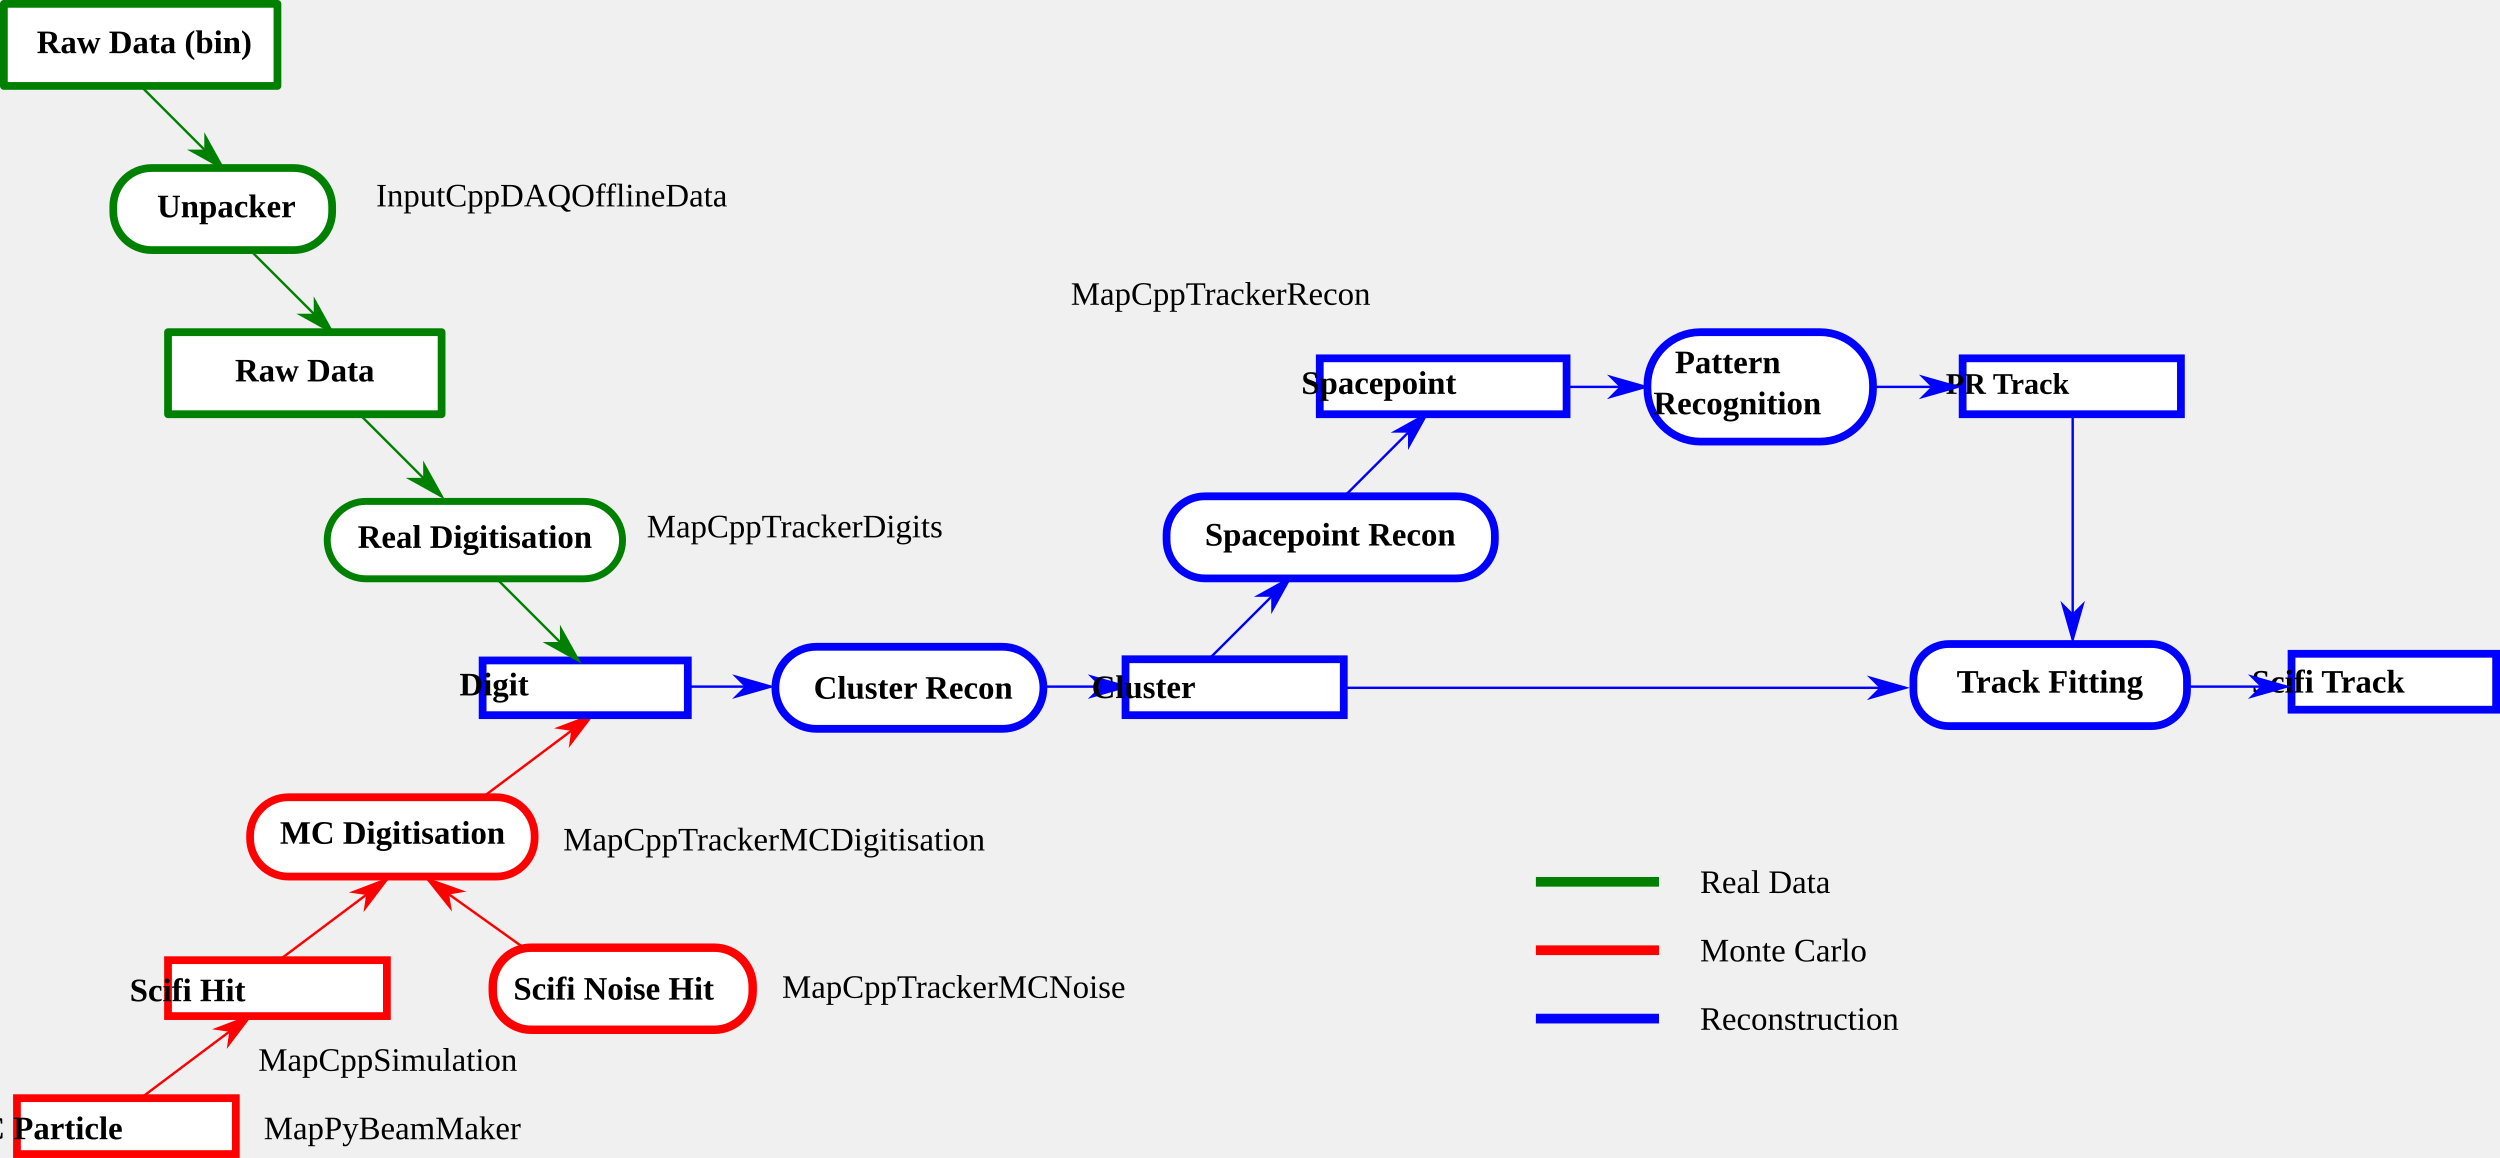
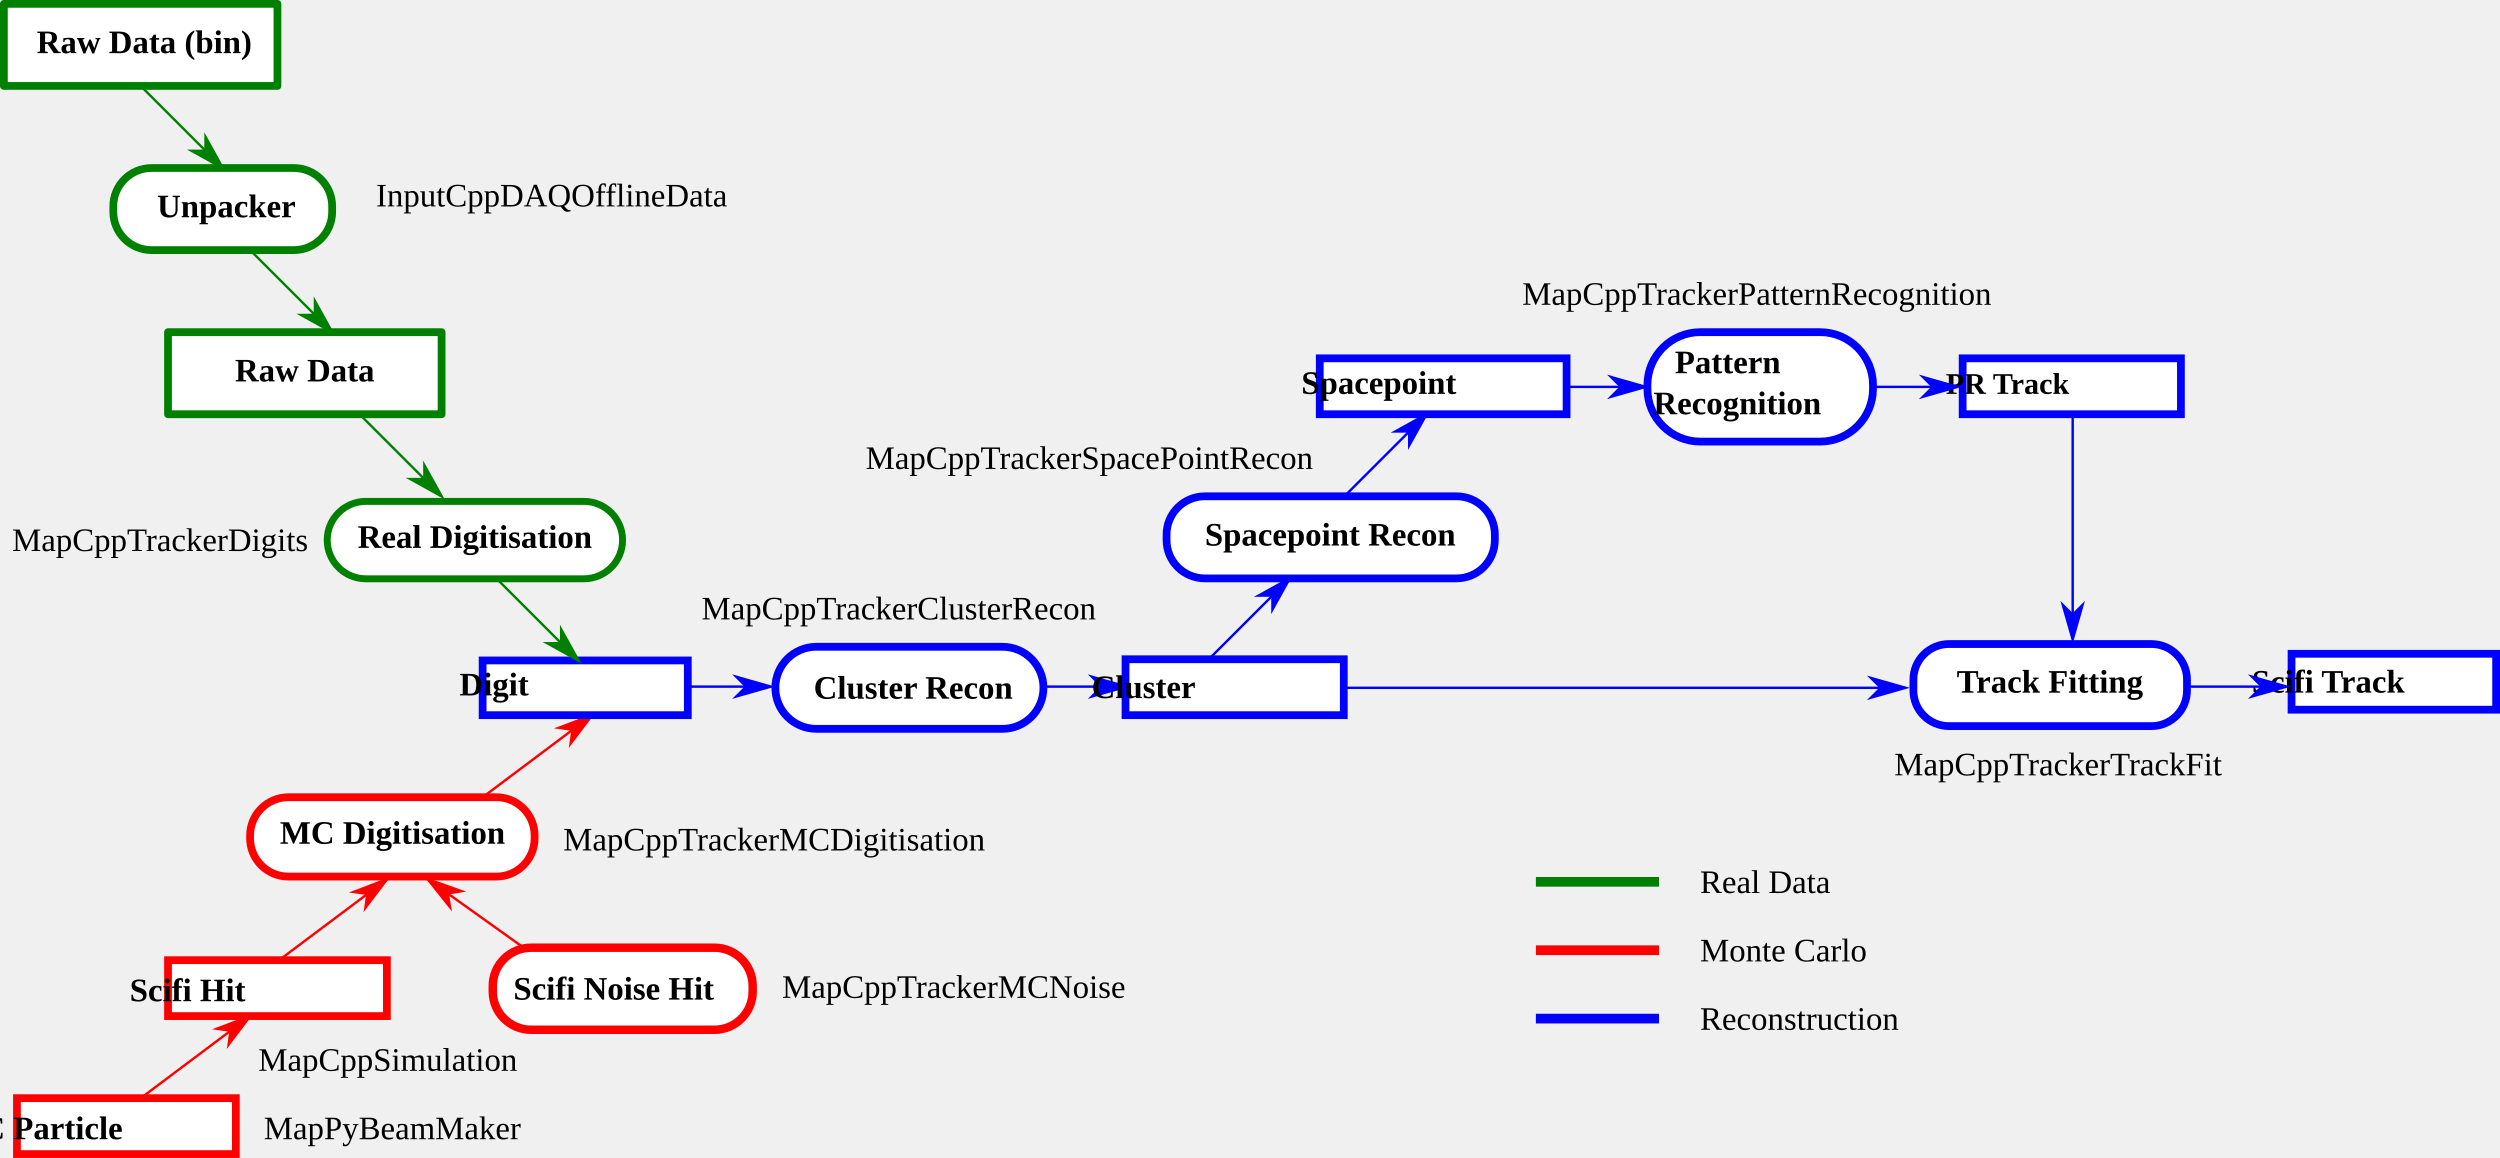
<svg xmlns="http://www.w3.org/2000/svg" width="913.835" height="423.271" id="svg3127" version="1.1">
  <defs id="defs3129">
    <marker orient="auto" refY="0" refX="0" id="Arrow1Lend" style="overflow:visible">
      <path id="path4573" d="M 0,0 5,-5 -12.5,0 5,5 0,0 Z" style="fill-rule:evenodd;stroke:#000000;stroke-width:1pt;marker-start:none" transform="matrix(-0.8,0,0,-0.8,-10,0)" />
    </marker>
    <marker orient="auto" refY="0" refX="0" id="Arrow1Lend-0" style="overflow:visible">
      <path id="path4573-9" d="M 0,0 5,-5 -12.5,0 5,5 0,0 Z" style="fill-rule:evenodd;stroke:#000000;stroke-width:1pt;marker-start:none" transform="matrix(-0.8,0,0,-0.8,-10,0)" />
    </marker>
    <marker orient="auto" refY="0" refX="0" id="Arrow1Lend-7" style="overflow:visible">
      <path id="path4573-95" d="M 0,0 5,-5 -12.5,0 5,5 0,0 Z" style="fill-rule:evenodd;stroke:#000000;stroke-width:1pt;marker-start:none" transform="matrix(-0.8,0,0,-0.8,-10,0)" />
    </marker>
    <marker orient="auto" refY="0" refX="0" id="Arrow1Lend-9" style="overflow:visible">
      <path id="path4573-8" d="M 0,0 5,-5 -12.5,0 5,5 0,0 Z" style="fill-rule:evenodd;stroke:#000000;stroke-width:1pt;marker-start:none" transform="matrix(-0.8,0,0,-0.8,-10,0)" />
    </marker>
    <marker orient="auto" refY="0" refX="0" id="Arrow1Lend-3" style="overflow:visible">
      <path id="path4573-94" d="M 0,0 5,-5 -12.5,0 5,5 0,0 Z" style="fill-rule:evenodd;stroke:#000000;stroke-width:1pt;marker-start:none" transform="matrix(-0.8,0,0,-0.8,-10,0)" />
    </marker>
    <marker orient="auto" refY="0" refX="0" id="Arrow1Lend-3-6" style="overflow:visible">
      <path id="path4573-94-1" d="M 0,0 5,-5 -12.5,0 5,5 0,0 Z" style="fill-rule:evenodd;stroke:#000000;stroke-width:1pt;marker-start:none" transform="matrix(-0.8,0,0,-0.8,-10,0)" />
    </marker>
    <marker orient="auto" refY="0" refX="0" id="Arrow1Lend-36" style="overflow:visible">
      <path id="path4573-0" d="M 0,0 5,-5 -12.5,0 5,5 0,0 Z" style="fill-rule:evenodd;stroke:#000000;stroke-width:1pt;marker-start:none" transform="matrix(-0.8,0,0,-0.8,-10,0)" />
    </marker>
    <marker orient="auto" refY="0" refX="0" id="Arrow1Lend-77" style="overflow:visible">
      <path id="path4573-2" d="M 0,0 5,-5 -12.5,0 5,5 0,0 Z" style="fill-rule:evenodd;stroke:#000000;stroke-width:1pt;marker-start:none" transform="matrix(-0.8,0,0,-0.8,-10,0)" />
    </marker>
    <marker orient="auto" refY="0" refX="0" id="Arrow1Lend-73" style="overflow:visible">
      <path id="path4573-5" d="M 0,0 5,-5 -12.5,0 5,5 0,0 Z" style="fill-rule:evenodd;stroke:#000000;stroke-width:1pt;marker-start:none" transform="matrix(-0.8,0,0,-0.8,-10,0)" />
    </marker>
    <marker orient="auto" refY="0" refX="0" id="Arrow1Lend-3-9" style="overflow:visible">
      <path id="path4573-94-0" d="M 0,0 5,-5 -12.5,0 5,5 0,0 Z" style="fill-rule:evenodd;stroke:#000000;stroke-width:1pt;marker-start:none" transform="matrix(-0.8,0,0,-0.8,-10,0)" />
    </marker>
    <marker orient="auto" refY="0" refX="0" id="Arrow1Lend-3-3" style="overflow:visible">
      <path id="path4573-94-2" d="M 0,0 5,-5 -12.5,0 5,5 0,0 Z" style="fill-rule:evenodd;stroke:#000000;stroke-width:1pt;marker-start:none" transform="matrix(-0.8,0,0,-0.8,-10,0)" />
    </marker>
    <marker orient="auto" refY="0" refX="0" id="Arrow1Lend-3-62" style="overflow:visible">
      <path id="path4573-94-02" d="M 0,0 5,-5 -12.5,0 5,5 0,0 Z" style="fill-rule:evenodd;stroke:#000000;stroke-width:1pt;marker-start:none" transform="matrix(-0.8,0,0,-0.8,-10,0)" />
    </marker>
    <marker orient="auto" refY="0" refX="0" id="Arrow1Lend-2" style="overflow:visible">
      <path id="path4573-7" d="M 0,0 5,-5 -12.5,0 5,5 0,0 Z" style="fill-rule:evenodd;stroke:#000000;stroke-width:1pt;marker-start:none" transform="matrix(-0.8,0,0,-0.8,-10,0)" />
    </marker>
    <marker orient="auto" refY="0" refX="0" id="Arrow1Lend-3-8" style="overflow:visible">
      <path id="path4573-94-3" d="M 0,0 5,-5 -12.5,0 5,5 0,0 Z" style="fill-rule:evenodd;stroke:#000000;stroke-width:1pt;marker-start:none" transform="matrix(-0.8,0,0,-0.8,-10,0)" />
    </marker>
    <marker orient="auto" refY="0" refX="0" id="Arrow1Lend-3-1" style="overflow:visible">
      <path id="path4573-94-34" d="M 0,0 5,-5 -12.5,0 5,5 0,0 Z" style="fill-rule:evenodd;stroke:#000000;stroke-width:1pt;marker-start:none" transform="matrix(-0.8,0,0,-0.8,-10,0)" />
    </marker>
    <marker orient="auto" refY="0" refX="0" id="Arrow1Lend-3-8-6" style="overflow:visible">
      <path id="path4573-94-3-3" d="M 0,0 5,-5 -12.5,0 5,5 0,0 Z" style="fill-rule:evenodd;stroke:#000000;stroke-width:1pt;marker-start:none" transform="matrix(-0.8,0,0,-0.8,-10,0)" />
    </marker>
    <marker orient="auto" refY="0" refX="0" id="Arrow1Lend-3-8-60" style="overflow:visible">
      <path id="path4573-94-3-8" d="M 0,0 5,-5 -12.5,0 5,5 0,0 Z" style="fill-rule:evenodd;stroke:#000000;stroke-width:1pt;marker-start:none" transform="matrix(-0.8,0,0,-0.8,-10,0)" />
    </marker>
    <marker orient="auto" refY="0" refX="0" id="Arrow1Lend-3-2" style="overflow:visible">
      <path id="path4573-94-8" d="M 0,0 5,-5 -12.5,0 5,5 0,0 Z" style="fill-rule:evenodd;stroke:#000000;stroke-width:1pt;marker-start:none" transform="matrix(-0.8,0,0,-0.8,-10,0)" />
    </marker>
    <marker orient="auto" refY="0" refX="0" id="Arrow1Lend-3-5" style="overflow:visible">
      <path id="path4573-94-35" d="M 0,0 5,-5 -12.5,0 5,5 0,0 Z" style="fill-rule:evenodd;stroke:#000000;stroke-width:1pt;marker-start:none" transform="matrix(-0.8,0,0,-0.8,-10,0)" />
    </marker>
    <marker orient="auto" refY="0" refX="0" id="Arrow1Lend-3-60" style="overflow:visible">
      <path id="path4573-94-06" d="M 0,0 5,-5 -12.5,0 5,5 0,0 Z" style="fill-rule:evenodd;stroke:#000000;stroke-width:1pt;marker-start:none" transform="matrix(-0.8,0,0,-0.8,-10,0)" />
    </marker>
    <marker orient="auto" refY="0" refX="0" id="Arrow1Lend-3-31" style="overflow:visible">
      <path id="path4573-94-9" d="M 0,0 5,-5 -12.5,0 5,5 0,0 Z" style="fill-rule:evenodd;stroke:#000000;stroke-width:1pt;marker-start:none" transform="matrix(-0.8,0,0,-0.8,-10,0)" />
    </marker>
    <marker orient="auto" refY="0" refX="0" id="Arrow1Lend-3-64" style="overflow:visible">
      <path id="path4573-94-4" d="M 0,0 5,-5 -12.5,0 5,5 0,0 Z" style="fill-rule:evenodd;stroke:#000000;stroke-width:1pt;marker-start:none" transform="matrix(-0.8,0,0,-0.8,-10,0)" />
    </marker>
    <marker orient="auto" refY="0" refX="0" id="Arrow1Lend-3-643" style="overflow:visible">
      <path id="path4573-94-03" d="M 0,0 5,-5 -12.5,0 5,5 0,0 Z" style="fill-rule:evenodd;stroke:#000000;stroke-width:1pt;marker-start:none" transform="matrix(-0.8,0,0,-0.8,-10,0)" />
    </marker>
    <marker orient="auto" refY="0" refX="0" id="Arrow1Lend-3-50" style="overflow:visible">
      <path id="path4573-94-14" d="M 0,0 5,-5 -12.5,0 5,5 0,0 Z" style="fill-rule:evenodd;stroke:#000000;stroke-width:1pt;marker-start:none" transform="matrix(-0.8,0,0,-0.8,-10,0)" />
    </marker>
    <marker orient="auto" refY="0" refX="0" id="Arrow1Lend-3-89" style="overflow:visible">
      <path id="path4573-94-93" d="M 0,0 5,-5 -12.5,0 5,5 0,0 Z" style="fill-rule:evenodd;stroke:#000000;stroke-width:1pt;marker-start:none" transform="matrix(-0.8,0,0,-0.8,-10,0)" />
    </marker>
    <marker orient="auto" refY="0" refX="0" id="Arrow1Lend-3C" style="overflow:visible">
      <path id="path4074" d="M 0,0 5,-5 -12.5,0 5,5 0,0 Z" style="fill:#ff0000;fill-rule:evenodd;stroke:#ff0000;stroke-width:1pt;marker-start:none" transform="matrix(-0.8,0,0,-0.8,-10,0)" />
    </marker>
    <marker orient="auto" refY="0" refX="0" id="Arrow1Lend-3t" style="overflow:visible">
      <path id="path4571" d="M 0,0 5,-5 -12.5,0 5,5 0,0 Z" style="fill:#ff0000;fill-rule:evenodd;stroke:#ff0000;stroke-width:1pt;marker-start:none" transform="matrix(-0.8,0,0,-0.8,-10,0)" />
    </marker>
    <marker orient="auto" refY="0" refX="0" id="Arrow1Lend-3M" style="overflow:visible">
      <path id="path5070" d="M 0,0 5,-5 -12.5,0 5,5 0,0 Z" style="fill:#ff0000;fill-rule:evenodd;stroke:#ff0000;stroke-width:1pt;marker-start:none" transform="matrix(-0.8,0,0,-0.8,-10,0)" />
    </marker>
    <marker orient="auto" refY="0" refX="0" id="Arrow1Lend-3g" style="overflow:visible">
      <path id="path5573" d="M 0,0 5,-5 -12.5,0 5,5 0,0 Z" style="fill:#008000;fill-rule:evenodd;stroke:#008000;stroke-width:1pt;marker-start:none" transform="matrix(-0.8,0,0,-0.8,-10,0)" />
    </marker>
    <marker orient="auto" refY="0" refX="0" id="Arrow1Lend-3d" style="overflow:visible">
      <path id="path5576" d="M 0,0 5,-5 -12.5,0 5,5 0,0 Z" style="fill:#008000;fill-rule:evenodd;stroke:#008000;stroke-width:1pt;marker-start:none" transform="matrix(-0.8,0,0,-0.8,-10,0)" />
    </marker>
    <marker orient="auto" refY="0" refX="0" id="Arrow1Lend-39" style="overflow:visible">
      <path id="path5579" d="M 0,0 5,-5 -12.5,0 5,5 0,0 Z" style="fill:#008000;fill-rule:evenodd;stroke:#008000;stroke-width:1pt;marker-start:none" transform="matrix(-0.8,0,0,-0.8,-10,0)" />
    </marker>
    <marker orient="auto" refY="0" refX="0" id="Arrow1Lend-3p" style="overflow:visible">
      <path id="path5582" d="M 0,0 5,-5 -12.5,0 5,5 0,0 Z" style="fill:#008000;fill-rule:evenodd;stroke:#008000;stroke-width:1pt;marker-start:none" transform="matrix(-0.8,0,0,-0.8,-10,0)" />
    </marker>
    <marker orient="auto" refY="0" refX="0" id="Arrow1Lend-3S" style="overflow:visible">
      <path id="path6101" d="M 0,0 5,-5 -12.5,0 5,5 0,0 Z" style="fill:#0000ff;fill-rule:evenodd;stroke:#0000ff;stroke-width:1pt;marker-start:none" transform="matrix(-0.8,0,0,-0.8,-10,0)" />
    </marker>
    <marker orient="auto" refY="0" refX="0" id="Arrow1Lend-3W" style="overflow:visible">
      <path id="path6104" d="M 0,0 5,-5 -12.5,0 5,5 0,0 Z" style="fill:#0000ff;fill-rule:evenodd;stroke:#0000ff;stroke-width:1pt;marker-start:none" transform="matrix(-0.8,0,0,-0.8,-10,0)" />
    </marker>
    <marker orient="auto" refY="0" refX="0" id="Arrow1Lend-3k" style="overflow:visible">
      <path id="path6107" d="M 0,0 5,-5 -12.5,0 5,5 0,0 Z" style="fill:#0000ff;fill-rule:evenodd;stroke:#0000ff;stroke-width:1pt;marker-start:none" transform="matrix(-0.8,0,0,-0.8,-10,0)" />
    </marker>
    <marker orient="auto" refY="0" refX="0" id="Arrow1Lend-31" style="overflow:visible">
      <path id="path6110" d="M 0,0 5,-5 -12.5,0 5,5 0,0 Z" style="fill:#0000ff;fill-rule:evenodd;stroke:#0000ff;stroke-width:1pt;marker-start:none" transform="matrix(-0.8,0,0,-0.8,-10,0)" />
    </marker>
    <marker orient="auto" refY="0" refX="0" id="Arrow1Lend-3H" style="overflow:visible">
      <path id="path6113" d="M 0,0 5,-5 -12.5,0 5,5 0,0 Z" style="fill:#0000ff;fill-rule:evenodd;stroke:#0000ff;stroke-width:1pt;marker-start:none" transform="matrix(-0.8,0,0,-0.8,-10,0)" />
    </marker>
    <marker orient="auto" refY="0" refX="0" id="Arrow1Lend-3-8n" style="overflow:visible">
      <path id="path6116" d="M 0,0 5,-5 -12.5,0 5,5 0,0 Z" style="fill:#0000ff;fill-rule:evenodd;stroke:#0000ff;stroke-width:1pt;marker-start:none" transform="matrix(-0.8,0,0,-0.8,-10,0)" />
    </marker>
    <marker orient="auto" refY="0" refX="0" id="Arrow1Lend-3R" style="overflow:visible">
      <path id="path6119" d="M 0,0 5,-5 -12.5,0 5,5 0,0 Z" style="fill:#0000ff;fill-rule:evenodd;stroke:#0000ff;stroke-width:1pt;marker-start:none" transform="matrix(-0.8,0,0,-0.8,-10,0)" />
    </marker>
    <marker orient="auto" refY="0" refX="0" id="Arrow1Lend-3-8v" style="overflow:visible">
      <path id="path6122" d="M 0,0 5,-5 -12.5,0 5,5 0,0 Z" style="fill:#0000ff;fill-rule:evenodd;stroke:#0000ff;stroke-width:1pt;marker-start:none" transform="matrix(-0.8,0,0,-0.8,-10,0)" />
    </marker>
    <marker orient="auto" refY="0" refX="0" id="Arrow1Lend-3-8I" style="overflow:visible">
      <path id="path6125" d="M 0,0 5,-5 -12.5,0 5,5 0,0 Z" style="fill:#0000ff;fill-rule:evenodd;stroke:#0000ff;stroke-width:1pt;marker-start:none" transform="matrix(-0.8,0,0,-0.8,-10,0)" />
    </marker>
    <marker orient="auto" refY="0" refX="0" id="Arrow1Lend-3W-1" style="overflow:visible">
      <path id="path6104-9" d="M 0,0 5,-5 -12.5,0 5,5 0,0 Z" style="fill:#0000ff;fill-rule:evenodd;stroke:#0000ff;stroke-width:1pt;marker-start:none" transform="matrix(-0.8,0,0,-0.8,-10,0)" />
    </marker>
    <marker orient="auto" refY="0" refX="0" id="Arrow1Lend-3R-4" style="overflow:visible">
      <path id="path6119-7" d="M 0,0 5,-5 -12.5,0 5,5 0,0 Z" style="fill:#0000ff;fill-rule:evenodd;stroke:#0000ff;stroke-width:1pt;marker-start:none" transform="matrix(-0.8,0,0,-0.8,-10,0)" />
    </marker>
    <marker orient="auto" refY="0" refX="0" id="Arrow1Lend-3H-3" style="overflow:visible">
      <path id="path6113-6" d="M 0,0 5,-5 -12.5,0 5,5 0,0 Z" style="fill:#0000ff;fill-rule:evenodd;stroke:#0000ff;stroke-width:1pt;marker-start:none" transform="matrix(-0.8,0,0,-0.8,-10,0)" />
    </marker>
    <marker orient="auto" refY="0" refX="0" id="Arrow1Lend-3H-0" style="overflow:visible">
      <path id="path6113-3" d="M 0,0 5,-5 -12.5,0 5,5 0,0 Z" style="fill:#0000ff;fill-rule:evenodd;stroke:#0000ff;stroke-width:1pt;marker-start:none" transform="matrix(-0.8,0,0,-0.8,-10,0)" />
    </marker>
    <marker orient="auto" refY="0" refX="0" id="Arrow1Lend-3HZ" style="overflow:visible">
      <path id="path3573" d="M 0,0 5,-5 -12.5,0 5,5 0,0 Z" style="fill:#ff00ff;fill-rule:evenodd;stroke:#ff00ff;stroke-width:1pt;marker-start:none" transform="matrix(-0.8,0,0,-0.8,-10,0)" />
    </marker>
    <marker orient="auto" refY="0" refX="0" id="Arrow1Lend-3Ri" style="overflow:visible">
      <path id="path3576" d="M 0,0 5,-5 -12.5,0 5,5 0,0 Z" style="fill:#ff00ff;fill-rule:evenodd;stroke:#ff00ff;stroke-width:1pt;marker-start:none" transform="matrix(-0.8,0,0,-0.8,-10,0)" />
    </marker>
    <marker orient="auto" refY="0" refX="0" id="Arrow1Lend-3WM" style="overflow:visible">
      <path id="path3579" d="M 0,0 5,-5 -12.5,0 5,5 0,0 Z" style="fill:#ff00ff;fill-rule:evenodd;stroke:#ff00ff;stroke-width:1pt;marker-start:none" transform="matrix(-0.8,0,0,-0.8,-10,0)" />
    </marker>
    <marker orient="auto" refY="0" refX="0" id="Arrow1Lend-3Wk" style="overflow:visible">
      <path id="path3582" d="M 0,0 5,-5 -12.5,0 5,5 0,0 Z" style="fill:#ff00ff;fill-rule:evenodd;stroke:#ff00ff;stroke-width:1pt;marker-start:none" transform="matrix(-0.8,0,0,-0.8,-10,0)" />
    </marker>
    <marker orient="auto" refY="0" refX="0" id="Arrow1Lend-3Rb" style="overflow:visible">
      <path id="path3585" d="M 0,0 5,-5 -12.5,0 5,5 0,0 Z" style="fill:#ff00ff;fill-rule:evenodd;stroke:#ff00ff;stroke-width:1pt;marker-start:none" transform="matrix(-0.8,0,0,-0.8,-10,0)" />
    </marker>
    <marker orient="auto" refY="0" refX="0" id="Arrow1Lend-3-89I" style="overflow:visible">
      <path id="path4798" d="M 0,0 5,-5 -12.5,0 5,5 0,0 Z" style="fill:#ffff00;fill-rule:evenodd;stroke:#ffff00;stroke-width:1pt;marker-start:none" transform="matrix(-0.8,0,0,-0.8,-10,0)" />
    </marker>
    <marker orient="auto" refY="0" refX="0" id="Arrow1Lend-3p-6" style="overflow:visible">
      <path id="path5582-3" d="M 0,0 5,-5 -12.5,0 5,5 0,0 Z" style="fill:#008000;fill-rule:evenodd;stroke:#008000;stroke-width:1pt;marker-start:none" transform="matrix(-0.8,0,0,-0.8,-10,0)" />
    </marker>
    <marker orient="auto" refY="0" refX="0" id="Arrow1Lend-3WMD" style="overflow:visible">
      <path id="path5067" d="M 0,0 5,-5 -12.5,0 5,5 0,0 Z" style="fill:#0000ff;fill-rule:evenodd;stroke:#0000ff;stroke-width:1pt;marker-start:none" transform="matrix(-0.8,0,0,-0.8,-10,0)" />
    </marker>
    <marker orient="auto" refY="0" refX="0" id="Arrow1Lend-3Rby" style="overflow:visible">
      <path id="path5071" d="M 0,0 5,-5 -12.5,0 5,5 0,0 Z" style="fill:#0000ff;fill-rule:evenodd;stroke:#0000ff;stroke-width:1pt;marker-start:none" transform="matrix(-0.8,0,0,-0.8,-10,0)" />
    </marker>
    <marker orient="auto" refY="0" refX="0" id="Arrow1Lend-3HZv" style="overflow:visible">
      <path id="path5074" d="M 0,0 5,-5 -12.5,0 5,5 0,0 Z" style="fill:#0000ff;fill-rule:evenodd;stroke:#0000ff;stroke-width:1pt;marker-start:none" transform="matrix(-0.8,0,0,-0.8,-10,0)" />
    </marker>
    <marker orient="auto" refY="0" refX="0" id="Arrow1Lend-3RiY" style="overflow:visible">
      <path id="path5077" d="M 0,0 5,-5 -12.5,0 5,5 0,0 Z" style="fill:#0000ff;fill-rule:evenodd;stroke:#0000ff;stroke-width:1pt;marker-start:none" transform="matrix(-0.8,0,0,-0.8,-10,0)" />
    </marker>
    <marker orient="auto" refY="0" refX="0" id="Arrow1Lend-3Wkf" style="overflow:visible">
      <path id="path5080" d="M 0,0 5,-5 -12.5,0 5,5 0,0 Z" style="fill:#0000ff;fill-rule:evenodd;stroke:#0000ff;stroke-width:1pt;marker-start:none" transform="matrix(-0.8,0,0,-0.8,-10,0)" />
    </marker>
    <marker orient="auto" refY="0" refX="0" id="Arrow1Lend-3C-0" style="overflow:visible">
      <path id="path4074-2" d="M 0,0 5,-5 -12.5,0 5,5 0,0 Z" style="fill:#ff0000;fill-rule:evenodd;stroke:#ff0000;stroke-width:1pt;marker-start:none" transform="matrix(-0.8,0,0,-0.8,-10,0)" />
    </marker>
    <marker orient="auto" refY="0" refX="0" id="Arrow1Lend-3C-3" style="overflow:visible">
      <path id="path4074-9" d="M 0,0 5,-5 -12.5,0 5,5 0,0 Z" style="fill:#ff0000;fill-rule:evenodd;stroke:#ff0000;stroke-width:1pt;marker-start:none" transform="matrix(-0.8,0,0,-0.8,-10,0)" />
    </marker>
  </defs>
  <g id="layer1" transform="translate(-58.36393,-83.11392)">
    <flowRoot xml:space="preserve" id="flowRoot3215" style="font-style:normal;font-variant:normal;font-weight:normal;font-stretch:normal;font-size:11px;line-height:125%;font-family:'Times New Roman';-inkscape-font-specification:'Times New Roman';letter-spacing:0px;word-spacing:0px;fill:#000000;fill-opacity:1;stroke:none">
      <flowRegion id="flowRegion3217">
        <rect id="rect3219" width="318" height="181" x="57" y="72.362" style="font-size:11px" />
      </flowRegion>
      <flowPara id="flowPara3221" />
    </flowRoot>
    <flowRoot xml:space="preserve" id="flowRoot3223" style="font-style:normal;font-variant:normal;font-weight:normal;font-stretch:normal;font-size:11px;line-height:125%;font-family:'Times New Roman';-inkscape-font-specification:'Times New Roman';letter-spacing:0px;word-spacing:0px;fill:#000000;fill-opacity:1;stroke:none">
      <flowRegion id="flowRegion3225">
        <rect style="font-size:11px" id="rect3227" width="51" height="77" x="93" y="135.362" />
      </flowRegion>
      <flowPara id="flowPara3229" />
    </flowRoot>
    <text transform="translate(0,-308.2677)" id="text6556" y="1018.362" x="608" style="font-style:normal;font-variant:normal;font-weight:normal;font-stretch:normal;font-size:11px;line-height:125%;font-family:'Times New Roman';-inkscape-font-specification:'Times New Roman';letter-spacing:0px;word-spacing:0px;fill:#000000;fill-opacity:1;stroke:none" xml:space="preserve">
      <tspan y="1018.362" x="608" id="tspan6558" />
    </text>
    <flowRoot transform="translate(0,-308.2677)" style="font-style:normal;font-variant:normal;font-weight:normal;font-stretch:normal;font-size:9px;line-height:125%;font-family:'Times New Roman';-inkscape-font-specification:'Times New Roman';letter-spacing:0px;word-spacing:0px;fill:#000000;fill-opacity:1;stroke:none" id="flowRoot3257" xml:space="preserve">
      <flowRegion id="flowRegion3259">
        <rect y="149.362" x="101" height="49" width="30" id="rect3261" />
      </flowRegion>
      <flowPara id="flowPara3263" />
    </flowRoot>
    <g id="g4507" transform="translate(70,-50.00001)" style="stroke-width:2.835;stroke-miterlimit:4;stroke-dasharray:none">
      <rect ry="3.9915584e-08" style="fill:#ffffff;fill-opacity:1;fill-rule:nonzero;stroke:#ff0000;stroke-width:2.835;stroke-miterlimit:4;stroke-dasharray:none;stroke-opacity:1" id="rect2991-4-4-0-5" width="80" height="20.437" x="49.781" y="484.094" />
      <text xml:space="preserve" style="font-style:normal;font-variant:normal;font-weight:normal;font-stretch:normal;font-size:34px;line-height:125%;font-family:Arial;-inkscape-font-specification:Arial;text-align:center;letter-spacing:0px;word-spacing:0px;text-anchor:middle;fill:#000000;fill-opacity:1;stroke:none" x="90" y="499.094" id="text3761-3-1-6-9">
        <tspan id="tspan3763-9-4-4-0" x="90" y="499.094" style="font-style:normal;font-variant:normal;font-weight:bold;font-stretch:normal;font-size:12px;font-family:'Times New Roman';-inkscape-font-specification:'Times New Roman';text-align:center;text-anchor:middle">Scifi Hit</tspan>
      </text>
    </g>
    <g id="g4527" transform="translate(29.78125,50.43676)" style="stroke-width:2.835;stroke-miterlimit:4;stroke-dasharray:none">
      <rect y="34.094" x="30" height="30" width="100" id="rect3533" style="fill:#ffffff;fill-opacity:1;fill-rule:nonzero;stroke:#008000;stroke-width:2.835;stroke-linecap:round;stroke-linejoin:round;stroke-miterlimit:4;stroke-dasharray:none;stroke-dashoffset:0;stroke-opacity:1" />
      <text id="text4303" y="52.094" x="42" style="font-style:normal;font-variant:normal;font-weight:normal;font-stretch:normal;font-size:14px;line-height:125%;font-family:'Times New Roman';-inkscape-font-specification:'Times New Roman';letter-spacing:0px;word-spacing:0px;fill:#000000;fill-opacity:1;stroke:none" xml:space="preserve">
        <tspan style="font-weight:bold;font-size:12px;-inkscape-font-specification:'Times New Roman, Bold'" y="52.094" x="42" id="tspan4305">Raw Data (bin)</tspan>
      </text>
    </g>
    <g id="g4522" transform="translate(19.78125,50.43676)" style="stroke-width:2.835;stroke-miterlimit:4;stroke-dasharray:none">
      <rect ry="14" y="94.094" x="80" height="30" width="80" id="rect4312" style="fill:#ffffff;fill-opacity:1;fill-rule:nonzero;stroke:#008000;stroke-width:2.835;stroke-linecap:round;stroke-linejoin:round;stroke-miterlimit:4;stroke-dasharray:none;stroke-dashoffset:0;stroke-opacity:1" />
      <text id="text4314" y="112.094" x="96" style="font-style:normal;font-variant:normal;font-weight:normal;font-stretch:normal;font-size:14px;line-height:125%;font-family:'Times New Roman';-inkscape-font-specification:'Times New Roman';letter-spacing:0px;word-spacing:0px;fill:#000000;fill-opacity:1;stroke:none" xml:space="preserve">
        <tspan style="font-weight:bold;font-size:12px;-inkscape-font-specification:'Times New Roman, Bold'" y="112.094" x="96" id="tspan4316">Unpacker</tspan>
      </text>
    </g>
    <path style="fill:none;stroke:#0000ff;stroke-width:0.886;stroke-linecap:butt;stroke-linejoin:miter;stroke-miterlimit:4;stroke-dasharray:none;stroke-opacity:1;marker-end:url(#Arrow1Lend-3S)" d="m 310,334.094 30,0" id="path5105" />
    <g id="g4566" transform="translate(2,-5e-6)" style="stroke-width:2.835;stroke-miterlimit:4;stroke-dasharray:none">
      <rect ry="15" y="319.531" x="339.781" height="30" width="98" id="rect4312-2" style="fill:#ffffff;fill-opacity:1;fill-rule:nonzero;stroke:#0000ff;stroke-width:2.835;stroke-linecap:round;stroke-linejoin:round;stroke-miterlimit:4;stroke-dasharray:none;stroke-dashoffset:0;stroke-opacity:1" />
      <text id="text4314-5" y="338.504" x="353.781" style="font-style:normal;font-variant:normal;font-weight:normal;font-stretch:normal;font-size:14px;line-height:125%;font-family:'Times New Roman';-inkscape-font-specification:'Times New Roman';letter-spacing:0px;word-spacing:0px;fill:#000000;fill-opacity:1;stroke:none" xml:space="preserve">
        <tspan style="font-weight:bold;font-size:12px;-inkscape-font-specification:'Times New Roman, Bold'" y="338.504" x="353.781" id="tspan4316-1">Cluster Recon</tspan>
      </text>
    </g>
    <path style="fill:none;stroke:#0000ff;stroke-width:0.886;stroke-linecap:butt;stroke-linejoin:miter;stroke-miterlimit:4;stroke-dasharray:none;stroke-opacity:1;marker-end:url(#Arrow1Lend-3WMD)" d="m 499.781,324.531 30,-30" id="path5105-0" />
    <rect style="fill:#ffffff;fill-opacity:1;fill-rule:nonzero;stroke:#0000ff;stroke-width:2.835;stroke-linecap:round;stroke-linejoin:round;stroke-miterlimit:4;stroke-dasharray:none;stroke-dashoffset:0;stroke-opacity:1" id="rect4312-2-0" width="120" height="30" x="484.781" y="264.531" ry="14" />
    <text xml:space="preserve" style="font-style:normal;font-variant:normal;font-weight:normal;font-stretch:normal;font-size:14px;line-height:125%;font-family:'Times New Roman';-inkscape-font-specification:'Times New Roman';letter-spacing:0px;word-spacing:0px;fill:#000000;fill-opacity:1;stroke:none" x="498.781" y="282.531" id="text4314-5-7">
      <tspan id="tspan4316-1-2" x="498.781" y="282.531" style="font-weight:bold;font-size:12px;-inkscape-font-specification:'Times New Roman, Bold'">Spacepoint Recon</tspan>
    </text>
    <path style="fill:none;stroke:#0000ff;stroke-width:0.886;stroke-linecap:butt;stroke-linejoin:miter;stroke-miterlimit:4;stroke-dasharray:none;stroke-opacity:1;marker-end:url(#Arrow1Lend-3k)" d="m 440,334.094 30,0" id="path5105-6" />
    <rect style="fill:#ffffff;fill-opacity:1;fill-rule:nonzero;stroke:#0000ff;stroke-width:2.835;stroke-linecap:round;stroke-linejoin:round;stroke-miterlimit:4;stroke-dasharray:none;stroke-dashoffset:0;stroke-opacity:1" id="rect4312-2-0-1" width="82.455" height="40" x="660.554" y="204.531" ry="19.333" />
    <text xml:space="preserve" style="font-style:normal;font-variant:normal;font-weight:normal;font-stretch:normal;font-size:14px;line-height:125%;font-family:'Times New Roman';-inkscape-font-specification:'Times New Roman';text-align:center;letter-spacing:0px;word-spacing:0px;text-anchor:middle;fill:#000000;fill-opacity:1;stroke:none" x="702.159" y="219.531" id="text4314-5-7-5">
      <tspan id="tspan4316-1-2-7" x="703.659" y="219.531" style="font-weight:bold;font-size:12px;-inkscape-font-specification:'Times New Roman, Bold';text-align:center;text-anchor:middle">Pattern </tspan>
      <tspan x="702.159" y="234.531" style="font-weight:bold;font-size:12px;-inkscape-font-specification:'Times New Roman, Bold';text-align:center;text-anchor:middle" id="tspan4306">Recognition</tspan>
    </text>
    <path style="fill:none;stroke:#0000ff;stroke-width:0.886;stroke-linecap:butt;stroke-linejoin:miter;stroke-miterlimit:4;stroke-dasharray:none;stroke-opacity:1;marker-end:url(#Arrow1Lend-3RiY)" d="m 629.781,224.531 30,0" id="path5105-6-5" />
    <g id="g4301" transform="translate(-44,2)" style="stroke-width:2.835;stroke-miterlimit:4;stroke-dasharray:none">
      <rect ry="13" y="316.531" x="801.781" height="30" width="100" id="rect4312-2-0-3" style="fill:#ffffff;fill-opacity:1;fill-rule:nonzero;stroke:#0000ff;stroke-width:2.835;stroke-linecap:round;stroke-linejoin:round;stroke-miterlimit:4;stroke-dasharray:none;stroke-dashoffset:0;stroke-opacity:1" />
      <text id="text4314-5-7-9" y="334.303" x="817.606" style="font-style:normal;font-variant:normal;font-weight:normal;font-stretch:normal;font-size:14px;line-height:125%;font-family:'Times New Roman';-inkscape-font-specification:'Times New Roman';letter-spacing:0px;word-spacing:0px;fill:#000000;fill-opacity:1;stroke:none" xml:space="preserve">
        <tspan style="font-weight:bold;font-size:12px;-inkscape-font-specification:'Times New Roman, Bold'" y="334.303" x="817.606" id="tspan4316-1-2-5">Track Fitting</tspan>
      </text>
    </g>
    <path style="fill:none;stroke:#0000ff;stroke-width:0.886;stroke-linecap:butt;stroke-linejoin:miter;stroke-miterlimit:4;stroke-dasharray:none;stroke-opacity:1;marker-end:url(#Arrow1Lend-3H)" d="m 549.781,334.531 205,0" id="path5105-6-8-5" />
    <rect style="fill:#ffffff;fill-opacity:1;fill-rule:nonzero;stroke:#ff0000;stroke-width:2.835;stroke-linecap:round;stroke-linejoin:round;stroke-miterlimit:4;stroke-dasharray:none;stroke-dashoffset:0;stroke-opacity:1" id="rect4312-26" width="104" height="29" x="149.781" y="374.531" ry="14" />
    <text xml:space="preserve" style="font-style:normal;font-variant:normal;font-weight:normal;font-stretch:normal;font-size:14px;line-height:125%;font-family:'Times New Roman';-inkscape-font-specification:'Times New Roman';letter-spacing:0px;word-spacing:0px;fill:#000000;fill-opacity:1;stroke:none;stroke-width:2.835;stroke-miterlimit:4;stroke-dasharray:none" x="160.672" y="391.531" id="text4314-7">
      <tspan id="tspan4316-10" x="160.672" y="391.531" style="font-weight:bold;font-size:12px;-inkscape-font-specification:'Times New Roman, Bold'">MC Digitisation</tspan>
    </text>
    <path style="fill:#000000;stroke:#ff0000;stroke-width:0.886;stroke-linecap:butt;stroke-linejoin:miter;stroke-miterlimit:4;stroke-dasharray:none;stroke-opacity:1;marker-end:url(#Arrow1Lend-3C)" d="m 159.781,434.531 40,-30" id="path5105-7" />
    <path style="fill:none;stroke:#ff0000;stroke-width:0.886;stroke-linecap:butt;stroke-linejoin:miter;stroke-miterlimit:4;stroke-dasharray:none;stroke-opacity:1;marker-end:url(#Arrow1Lend-3t)" d="m 234.781,374.531 40,-30" id="path5105-7-3" />
    <path style="fill:#000000;stroke:#008000;stroke-width:0.886;stroke-linecap:butt;stroke-linejoin:miter;stroke-miterlimit:4;stroke-dasharray:none;stroke-opacity:1;marker-end:url(#Arrow1Lend-3p)" d="m 109.781,114.531 30,30" id="path5105-7-3-9-5" />
    <path style="fill:#000000;stroke:#008000;stroke-width:0.886;stroke-linecap:butt;stroke-linejoin:miter;stroke-miterlimit:4;stroke-dasharray:none;stroke-opacity:1;marker-end:url(#Arrow1Lend-39)" d="m 149.781,174.531 30,30" id="path5105-7-3-9-5-9" />
    <g id="g4571" style="stroke-width:2.835;stroke-miterlimit:4;stroke-dasharray:none">
      <rect ry="3.9062538e-08" style="fill:#ffffff;fill-opacity:1;fill-rule:nonzero;stroke:#0000ff;stroke-width:2.835;stroke-miterlimit:4;stroke-dasharray:none;stroke-opacity:1" id="rect2991-4-4-0-5-7" width="75" height="20" x="234.781" y="324.531" />
      <text xml:space="preserve" style="font-style:normal;font-variant:normal;font-weight:normal;font-stretch:normal;font-size:34px;line-height:125%;font-family:Arial;-inkscape-font-specification:Arial;text-align:center;letter-spacing:0px;word-spacing:0px;text-anchor:middle;fill:#000000;fill-opacity:1;stroke:none" x="272.035" y="337.303" id="text3761-3-1-6-9-4-0">
        <tspan id="tspan3763-9-4-4-0-0-0" x="272.035" y="337.303" style="font-style:normal;font-variant:normal;font-weight:bold;font-stretch:normal;font-size:12px;font-family:'Times New Roman';-inkscape-font-specification:'Times New Roman';text-align:center;text-anchor:middle">Digit</tspan>
      </text>
    </g>
    <g id="g4517" transform="translate(9.78125,50.43676)" style="stroke-width:2.835;stroke-miterlimit:4;stroke-dasharray:none">
      <rect y="154.094" x="110" height="30" width="100" id="rect3533-0" style="fill:#ffffff;fill-opacity:1;fill-rule:nonzero;stroke:#008000;stroke-width:2.835;stroke-linecap:round;stroke-linejoin:round;stroke-miterlimit:4;stroke-dasharray:none;stroke-dashoffset:0;stroke-opacity:1" />
      <text id="text4303-8" y="172.094" x="134.477" style="font-style:normal;font-variant:normal;font-weight:normal;font-stretch:normal;font-size:14px;line-height:125%;font-family:'Times New Roman';-inkscape-font-specification:'Times New Roman';letter-spacing:0px;word-spacing:0px;fill:#000000;fill-opacity:1;stroke:none" xml:space="preserve">
        <tspan style="font-weight:bold;font-size:12px;-inkscape-font-specification:'Times New Roman, Bold'" y="172.094" x="134.477" id="tspan4305-6">Raw Data</tspan>
      </text>
    </g>
    <g id="g3626">
      <rect ry="14.148" y="266.383" x="177.97" height="28.296" width="107.959" id="rect4312-28" style="fill:#ffffff;fill-opacity:1;fill-rule:nonzero;stroke:#008000;stroke-width:2.539;stroke-linecap:round;stroke-linejoin:round;stroke-miterlimit:4;stroke-dasharray:none;stroke-dashoffset:0;stroke-opacity:1" />
      <text id="text4314-3" y="283.37" x="189.109" style="font-style:normal;font-variant:normal;font-weight:normal;font-stretch:normal;font-size:14px;line-height:125%;font-family:'Times New Roman';-inkscape-font-specification:'Times New Roman';letter-spacing:0px;word-spacing:0px;fill:#000000;fill-opacity:1;stroke:none;stroke-width:2.835;stroke-miterlimit:4;stroke-dasharray:none" xml:space="preserve">
        <tspan style="font-weight:bold;font-size:12px;-inkscape-font-specification:'Times New Roman, Bold'" y="283.37" x="189.109" id="tspan4316-6">Real Digitisation</tspan>
      </text>
    </g>
    <path style="fill:#000000;stroke:#008000;stroke-width:0.886;stroke-linecap:butt;stroke-linejoin:miter;stroke-miterlimit:4;stroke-dasharray:none;stroke-opacity:1;marker-end:url(#Arrow1Lend-3g)" d="m 189.781,234.531 30,30" id="path5105-7-3-9-5-9-7" />
    <path style="fill:#000000;stroke:#008000;stroke-width:0.886;stroke-linecap:butt;stroke-linejoin:miter;stroke-miterlimit:4;stroke-dasharray:none;stroke-opacity:1;marker-end:url(#Arrow1Lend-3d)" d="m 239.781,294.531 30,30" id="path5105-7-3-9-5-9-4" />
    <g id="g4561" transform="translate(0,-0.4367726)" style="stroke-width:2.835;stroke-miterlimit:4;stroke-dasharray:none">
      <rect ry="3.9915601e-08" style="fill:#ffffff;fill-opacity:1;fill-rule:nonzero;stroke:#0000ff;stroke-width:2.835;stroke-miterlimit:4;stroke-dasharray:none;stroke-opacity:1" id="rect2991-4-4-0-5-7-9" width="79.781" height="20.437" x="469.781" y="324.531" />
      <text xml:space="preserve" style="font-style:normal;font-variant:normal;font-weight:normal;font-stretch:normal;font-size:34px;line-height:125%;font-family:Arial;-inkscape-font-specification:Arial;text-align:center;letter-spacing:0px;word-spacing:0px;text-anchor:middle;fill:#000000;fill-opacity:1;stroke:none" x="509.449" y="338.722" id="text3761-3-1-6-9-4-0-7">
        <tspan id="tspan3763-9-4-4-0-0-0-8" x="509.449" y="338.722" style="font-style:normal;font-variant:normal;font-weight:bold;font-stretch:normal;font-size:12px;font-family:'Times New Roman';-inkscape-font-specification:'Times New Roman';text-align:center;text-anchor:middle">Cluster</tspan>
      </text>
    </g>
    <rect y="214.094" x="540.781" height="20.437" width="90.219" id="rect2991-4-4-0-5-7-9-5" style="fill:#ffffff;fill-opacity:1;fill-rule:nonzero;stroke:#0000ff;stroke-width:2.835;stroke-miterlimit:4;stroke-dasharray:none;stroke-opacity:1" ry="3.9915598e-08" />
    <text id="text3761-3-1-6-9-4-0-7-7" y="227.094" x="586" style="font-style:normal;font-variant:normal;font-weight:normal;font-stretch:normal;font-size:34px;line-height:125%;font-family:Arial;-inkscape-font-specification:Arial;text-align:center;letter-spacing:0px;word-spacing:0px;text-anchor:middle;fill:#000000;fill-opacity:1;stroke:none" xml:space="preserve">
      <tspan style="font-style:normal;font-variant:normal;font-weight:bold;font-stretch:normal;font-size:12px;font-family:'Times New Roman';-inkscape-font-specification:'Times New Roman';text-align:center;text-anchor:middle" y="227.094" x="586" id="tspan3763-9-4-4-0-0-0-8-8">Spacepoint</tspan>
    </text>
    <rect y="214.094" x="775.781" height="20.437" width="79.781" id="rect2991-4-4-0-5-7-9-54" style="fill:#ffffff;fill-opacity:1;fill-rule:nonzero;stroke:#0000ff;stroke-width:2.835;stroke-miterlimit:4;stroke-dasharray:none;stroke-opacity:1" ry="3.9915601e-08" />
    <text id="text3761-3-1-6-9-4-0-7-1" y="227.094" x="815.781" style="font-style:normal;font-variant:normal;font-weight:normal;font-stretch:normal;font-size:34px;line-height:125%;font-family:Arial;-inkscape-font-specification:Arial;text-align:center;letter-spacing:0px;word-spacing:0px;text-anchor:middle;fill:#000000;fill-opacity:1;stroke:none" xml:space="preserve">
      <tspan style="font-style:normal;font-variant:normal;font-weight:bold;font-stretch:normal;font-size:11px;font-family:'Times New Roman';-inkscape-font-specification:'Times New Roman';text-align:center;text-anchor:middle" y="227.094" x="815.781" id="tspan3763-9-4-4-0-0-0-8-2">PR Track</tspan>
    </text>
    <rect y="322.094" x="896" height="20.437" width="74.781" id="rect2991-4-4-0-5-7-9-54-8" style="fill:#ffffff;fill-opacity:1;fill-rule:nonzero;stroke:#0000ff;stroke-width:2.835;stroke-miterlimit:4;stroke-dasharray:none;stroke-opacity:1" ry="3.9915601e-08" />
    <text id="text3761-3-1-6-9-4-0-7-1-4" y="336.286" x="933.027" style="font-style:normal;font-variant:normal;font-weight:normal;font-stretch:normal;font-size:34px;line-height:125%;font-family:Arial;-inkscape-font-specification:Arial;text-align:center;letter-spacing:0px;word-spacing:0px;text-anchor:middle;fill:#000000;fill-opacity:1;stroke:none" xml:space="preserve">
      <tspan style="font-style:normal;font-variant:normal;font-weight:bold;font-stretch:normal;font-size:12px;font-family:'Times New Roman';-inkscape-font-specification:'Times New Roman';text-align:center;text-anchor:middle" y="336.286" x="933.027" id="tspan3763-9-4-4-0-0-0-8-2-9">Scifi Track</tspan>
    </text>
    <path style="fill:none;stroke:#0000ff;stroke-width:0.886;stroke-linecap:butt;stroke-linejoin:miter;stroke-miterlimit:4;stroke-dasharray:none;stroke-opacity:1;marker-end:url(#Arrow1Lend-3Wkf)" d="m 549.781,264.531 30,-30" id="path5105-0-3" />
    <path style="fill:none;stroke:#0000ff;stroke-width:0.886;stroke-linecap:butt;stroke-linejoin:miter;stroke-miterlimit:4;stroke-dasharray:none;stroke-opacity:1;marker-end:url(#Arrow1Lend-3Rby)" d="m 743.781,224.531 30,0" id="path5105-6-5-1" />
    <path style="fill:none;stroke:#0000ff;stroke-width:0.886;stroke-linecap:butt;stroke-linejoin:miter;stroke-miterlimit:4;stroke-dasharray:none;stroke-opacity:1;marker-end:url(#Arrow1Lend-3HZv)" d="m 816,234.531 0,82.222" id="path5105-6-8-5-0" />
    <path style="fill:none;stroke:#0000ff;stroke-width:0.886;stroke-linecap:butt;stroke-linejoin:miter;stroke-miterlimit:4;stroke-dasharray:none;stroke-opacity:1;marker-end:url(#Arrow1Lend-3H)" d="m 857.925,334.094 36.15,0" id="path5105-6-8-5-0-9" />
    <text xml:space="preserve" style="font-style:normal;font-variant:normal;font-weight:normal;font-stretch:normal;font-size:18px;line-height:125%;font-family:'Times New Roman';-inkscape-font-specification:'Times New Roman';letter-spacing:0px;word-spacing:0px;fill:#000000;fill-opacity:1;stroke:none" x="264.225" y="393.975" id="text3219">
      <tspan id="tspan3221" x="264.225" y="393.975" style="font-size:12px">MapCppTrackerMCDigitisation</tspan>
    </text>
-     <text xml:space="preserve" style="font-style:normal;font-variant:normal;font-weight:normal;font-stretch:normal;font-size:18px;line-height:125%;font-family:'Times New Roman';-inkscape-font-specification:'Times New Roman';letter-spacing:0px;word-spacing:0px;fill:#000000;fill-opacity:1;stroke:none" x="294.781" y="279.531" id="text3219-5">
-       <tspan id="tspan3221-1" x="294.781" y="279.531" style="font-size:12px">MapCppTrackerDigits</tspan>
-     </text>
-     <text xml:space="preserve" style="font-style:normal;font-variant:normal;font-weight:normal;font-stretch:normal;font-size:18px;line-height:125%;font-family:'Times New Roman';-inkscape-font-specification:'Times New Roman';letter-spacing:0px;word-spacing:0px;fill:#000000;fill-opacity:1;stroke:none" x="449.781" y="194.531" id="text3219-0">
-       <tspan id="tspan3221-11" x="449.781" y="194.531" style="font-size:12px">MapCppTrackerRecon</tspan>
+     <text xml:space="preserve" style="font-size:18px;font-style:normal;font-variant:normal;font-weight:normal;font-stretch:normal;line-height:125%;letter-spacing:0px;word-spacing:0px;fill:#000000;fill-opacity:1;stroke:none;font-family:Times New Roman;-inkscape-font-specification:Times New Roman" x="62.781" y="284.531" id="text3219-5">
+       <tspan id="tspan3221-1" x="62.781" y="284.531" style="font-size:12px">MapCppTrackerDigits</tspan>
+     </text>
+     <text xml:space="preserve" style="font-size:18px;font-style:normal;font-variant:normal;font-weight:normal;font-stretch:normal;line-height:125%;letter-spacing:0px;word-spacing:0px;fill:#000000;fill-opacity:1;stroke:none;font-family:Times New Roman;-inkscape-font-specification:Times New Roman" x="374.781" y="254.531" id="text3219-0">
+       <tspan id="tspan3221-11" x="374.781" y="254.531" style="font-size:12px">MapCppTrackerSpacePointRecon</tspan>
    </text>
    <path style="fill:#000000;stroke:#008000;stroke-width:3.543;stroke-linecap:butt;stroke-linejoin:miter;stroke-miterlimit:4;stroke-dasharray:none;stroke-opacity:1;marker-end:none" d="m 619.781,405.447 45,2e-5" id="path5105-7-3-9-5-95" />
    <path style="fill:#000000;stroke:#0000ff;stroke-width:3.543;stroke-linecap:butt;stroke-linejoin:miter;stroke-miterlimit:4;stroke-dasharray:none;stroke-opacity:1;marker-end:none" d="m 619.781,455.447 45,2e-5" id="path5105-7-3-9-5-95-4" />
    <path style="fill:#000000;stroke:#ff0000;stroke-width:3.543;stroke-linecap:butt;stroke-linejoin:miter;stroke-miterlimit:4;stroke-dasharray:none;stroke-opacity:1;marker-end:none" d="m 619.781,430.456 45,2e-5" id="path5105-7-3-9-5-95-4-8" />
    <text xml:space="preserve" style="font-style:normal;font-variant:normal;font-weight:normal;font-stretch:normal;font-size:12px;line-height:125%;font-family:'Times New Roman';-inkscape-font-specification:'Times New Roman';letter-spacing:0px;word-spacing:0px;fill:#000000;fill-opacity:1;stroke:none" x="679.781" y="409.531" id="text3287">
      <tspan id="tspan3289" x="679.781" y="409.531">Real Data</tspan>
    </text>
    <text xml:space="preserve" style="font-style:normal;font-variant:normal;font-weight:normal;font-stretch:normal;font-size:12px;line-height:125%;font-family:'Times New Roman';-inkscape-font-specification:'Times New Roman';letter-spacing:0px;word-spacing:0px;fill:#000000;fill-opacity:1;stroke:none" x="679.781" y="434.531" id="text3287-0">
      <tspan id="tspan3289-1" x="679.781" y="434.531">Monte Carlo</tspan>
    </text>
    <text xml:space="preserve" style="font-style:normal;font-variant:normal;font-weight:normal;font-stretch:normal;font-size:12px;line-height:125%;font-family:'Times New Roman';-inkscape-font-specification:'Times New Roman';letter-spacing:0px;word-spacing:0px;fill:#000000;fill-opacity:1;stroke:none" x="679.781" y="459.531" id="text3287-1">
      <tspan id="tspan3289-7" x="679.781" y="459.531">Reconstruction</tspan>
    </text>
    <rect style="fill:#ffffff;fill-opacity:1;fill-rule:nonzero;stroke:#ff0000;stroke-width:3.089;stroke-linecap:round;stroke-linejoin:round;stroke-miterlimit:4;stroke-dasharray:none;stroke-dashoffset:0;stroke-opacity:1" id="rect4312-26-9" width="95" height="30" x="238.492" y="429.531" ry="14" />
    <text xml:space="preserve" style="font-style:normal;font-variant:normal;font-weight:normal;font-stretch:normal;font-size:14px;line-height:125%;font-family:'Times New Roman';-inkscape-font-specification:'Times New Roman';letter-spacing:0px;word-spacing:0px;fill:#000000;fill-opacity:1;stroke:none" x="246.025" y="448.504" id="text4314-7-9">
      <tspan id="tspan4316-10-6" x="246.025" y="448.504" style="font-weight:bold;font-size:12px;-inkscape-font-specification:'Times New Roman, Bold'">Scifi Noise Hit</tspan>
    </text>
    <path style="fill:#000000;stroke:#ff0000;stroke-width:0.886;stroke-linecap:butt;stroke-linejoin:miter;stroke-miterlimit:4;stroke-dasharray:none;stroke-opacity:1;marker-end:url(#Arrow1Lend-3C)" d="m 249.781,429.531 -35,-25" id="path5105-7-5" />
    <path style="fill:#000000;stroke:#ff0000;stroke-width:0.886;stroke-linecap:butt;stroke-linejoin:miter;stroke-miterlimit:4;stroke-dasharray:none;stroke-opacity:1;marker-end:url(#Arrow1Lend-3C)" d="m 109.781,484.531 40,-30" id="path5105-7-6" />
    <g id="g4507-4" transform="translate(14.78125,0.4367847)" style="stroke-width:2.835;stroke-miterlimit:4;stroke-dasharray:none">
      <rect ry="3.9915584e-08" style="fill:#ffffff;fill-opacity:1;fill-rule:nonzero;stroke:#ff0000;stroke-width:2.835;stroke-miterlimit:4;stroke-dasharray:none;stroke-opacity:1" id="rect2991-4-4-0-5-1" width="80" height="20.437" x="49.781" y="484.094" />
      <text xml:space="preserve" style="font-style:normal;font-variant:normal;font-weight:normal;font-stretch:normal;font-size:34px;line-height:125%;font-family:Arial;-inkscape-font-specification:Arial;text-align:center;letter-spacing:0px;word-spacing:0px;text-anchor:middle;fill:#000000;fill-opacity:1;stroke:none" x="90" y="499.094" id="text3761-3-1-6-9-6">
        <tspan id="tspan3763-9-4-4-0-7" x="90" y="499.094" style="font-style:normal;font-variant:normal;font-weight:bold;font-stretch:normal;font-size:12px;font-family:'Times New Roman';-inkscape-font-specification:'Times New Roman';text-align:center;text-anchor:middle">MC Particle</tspan>
      </text>
    </g>
    <text xml:space="preserve" style="font-style:normal;font-variant:normal;font-weight:normal;font-stretch:normal;font-size:18px;line-height:125%;font-family:'Times New Roman';-inkscape-font-specification:'Times New Roman';letter-spacing:0px;word-spacing:0px;fill:#000000;fill-opacity:1;stroke:none" x="152.781" y="474.531" id="text3219-9">
      <tspan id="tspan3221-9" x="152.781" y="474.531" style="font-size:12px">MapCppSimulation</tspan>
    </text>
    <text xml:space="preserve" style="font-style:normal;font-variant:normal;font-weight:normal;font-stretch:normal;font-size:18px;line-height:125%;font-family:'Times New Roman';-inkscape-font-specification:'Times New Roman';letter-spacing:0px;word-spacing:0px;fill:#000000;fill-opacity:1;stroke:none" x="154.781" y="499.531" id="text3219-9-6">
      <tspan id="tspan3221-9-0" x="154.781" y="499.531" style="font-size:12px">MapPyBeamMaker</tspan>
    </text>
    <text xml:space="preserve" style="font-style:normal;font-variant:normal;font-weight:normal;font-stretch:normal;font-size:12px;line-height:125%;font-family:'Times New Roman';-inkscape-font-specification:'Times New Roman';letter-spacing:0px;word-spacing:0px;fill:#000000;fill-opacity:1;stroke:none" x="195.811" y="158.57" id="text3501">
      <tspan id="tspan3503" x="195.811" y="158.57">InputCppDAQOfflineData</tspan>
    </text>
    <text xml:space="preserve" style="font-style:normal;font-variant:normal;font-weight:normal;font-stretch:normal;font-size:18px;line-height:125%;font-family:'Times New Roman';-inkscape-font-specification:'Times New Roman';letter-spacing:0px;word-spacing:0px;fill:#000000;fill-opacity:1;stroke:none" x="344.231" y="447.862" id="text3219-3">
      <tspan id="tspan3221-99" x="344.231" y="447.862" style="font-size:12px">MapCppTrackerMCNoise</tspan>
    </text>
+     <text xml:space="preserve" style="font-size:18px;font-style:normal;font-variant:normal;font-weight:normal;font-stretch:normal;line-height:125%;letter-spacing:0px;word-spacing:0px;fill:#000000;fill-opacity:1;stroke:none;font-family:Times New Roman;-inkscape-font-specification:Times New Roman" x="314.781" y="309.531" id="text3219-0-2">
+       <tspan id="tspan3221-11-5" x="314.781" y="309.531" style="font-size:12px">MapCppTrackerClusterRecon</tspan>
+     </text>
+     <text xml:space="preserve" style="font-size:18px;font-style:normal;font-variant:normal;font-weight:normal;font-stretch:normal;line-height:125%;letter-spacing:0px;word-spacing:0px;fill:#000000;fill-opacity:1;stroke:none;font-family:Times New Roman;-inkscape-font-specification:Times New Roman" x="614.781" y="194.531" id="text3219-0-5">
+       <tspan id="tspan3221-11-9" x="614.781" y="194.531" style="font-size:12px">MapCppTrackerPatternRecognition</tspan>
+     </text>
+     <text xml:space="preserve" style="font-size:18px;font-style:normal;font-variant:normal;font-weight:normal;font-stretch:normal;line-height:125%;letter-spacing:0px;word-spacing:0px;fill:#000000;fill-opacity:1;stroke:none;font-family:Times New Roman;-inkscape-font-specification:Times New Roman" x="750.781" y="366.531" id="text3219-0-1">
+       <tspan id="tspan3221-11-7" x="750.781" y="366.531" style="font-size:12px">MapCppTrackerTrackFit</tspan>
+     </text>
  </g>
</svg>
